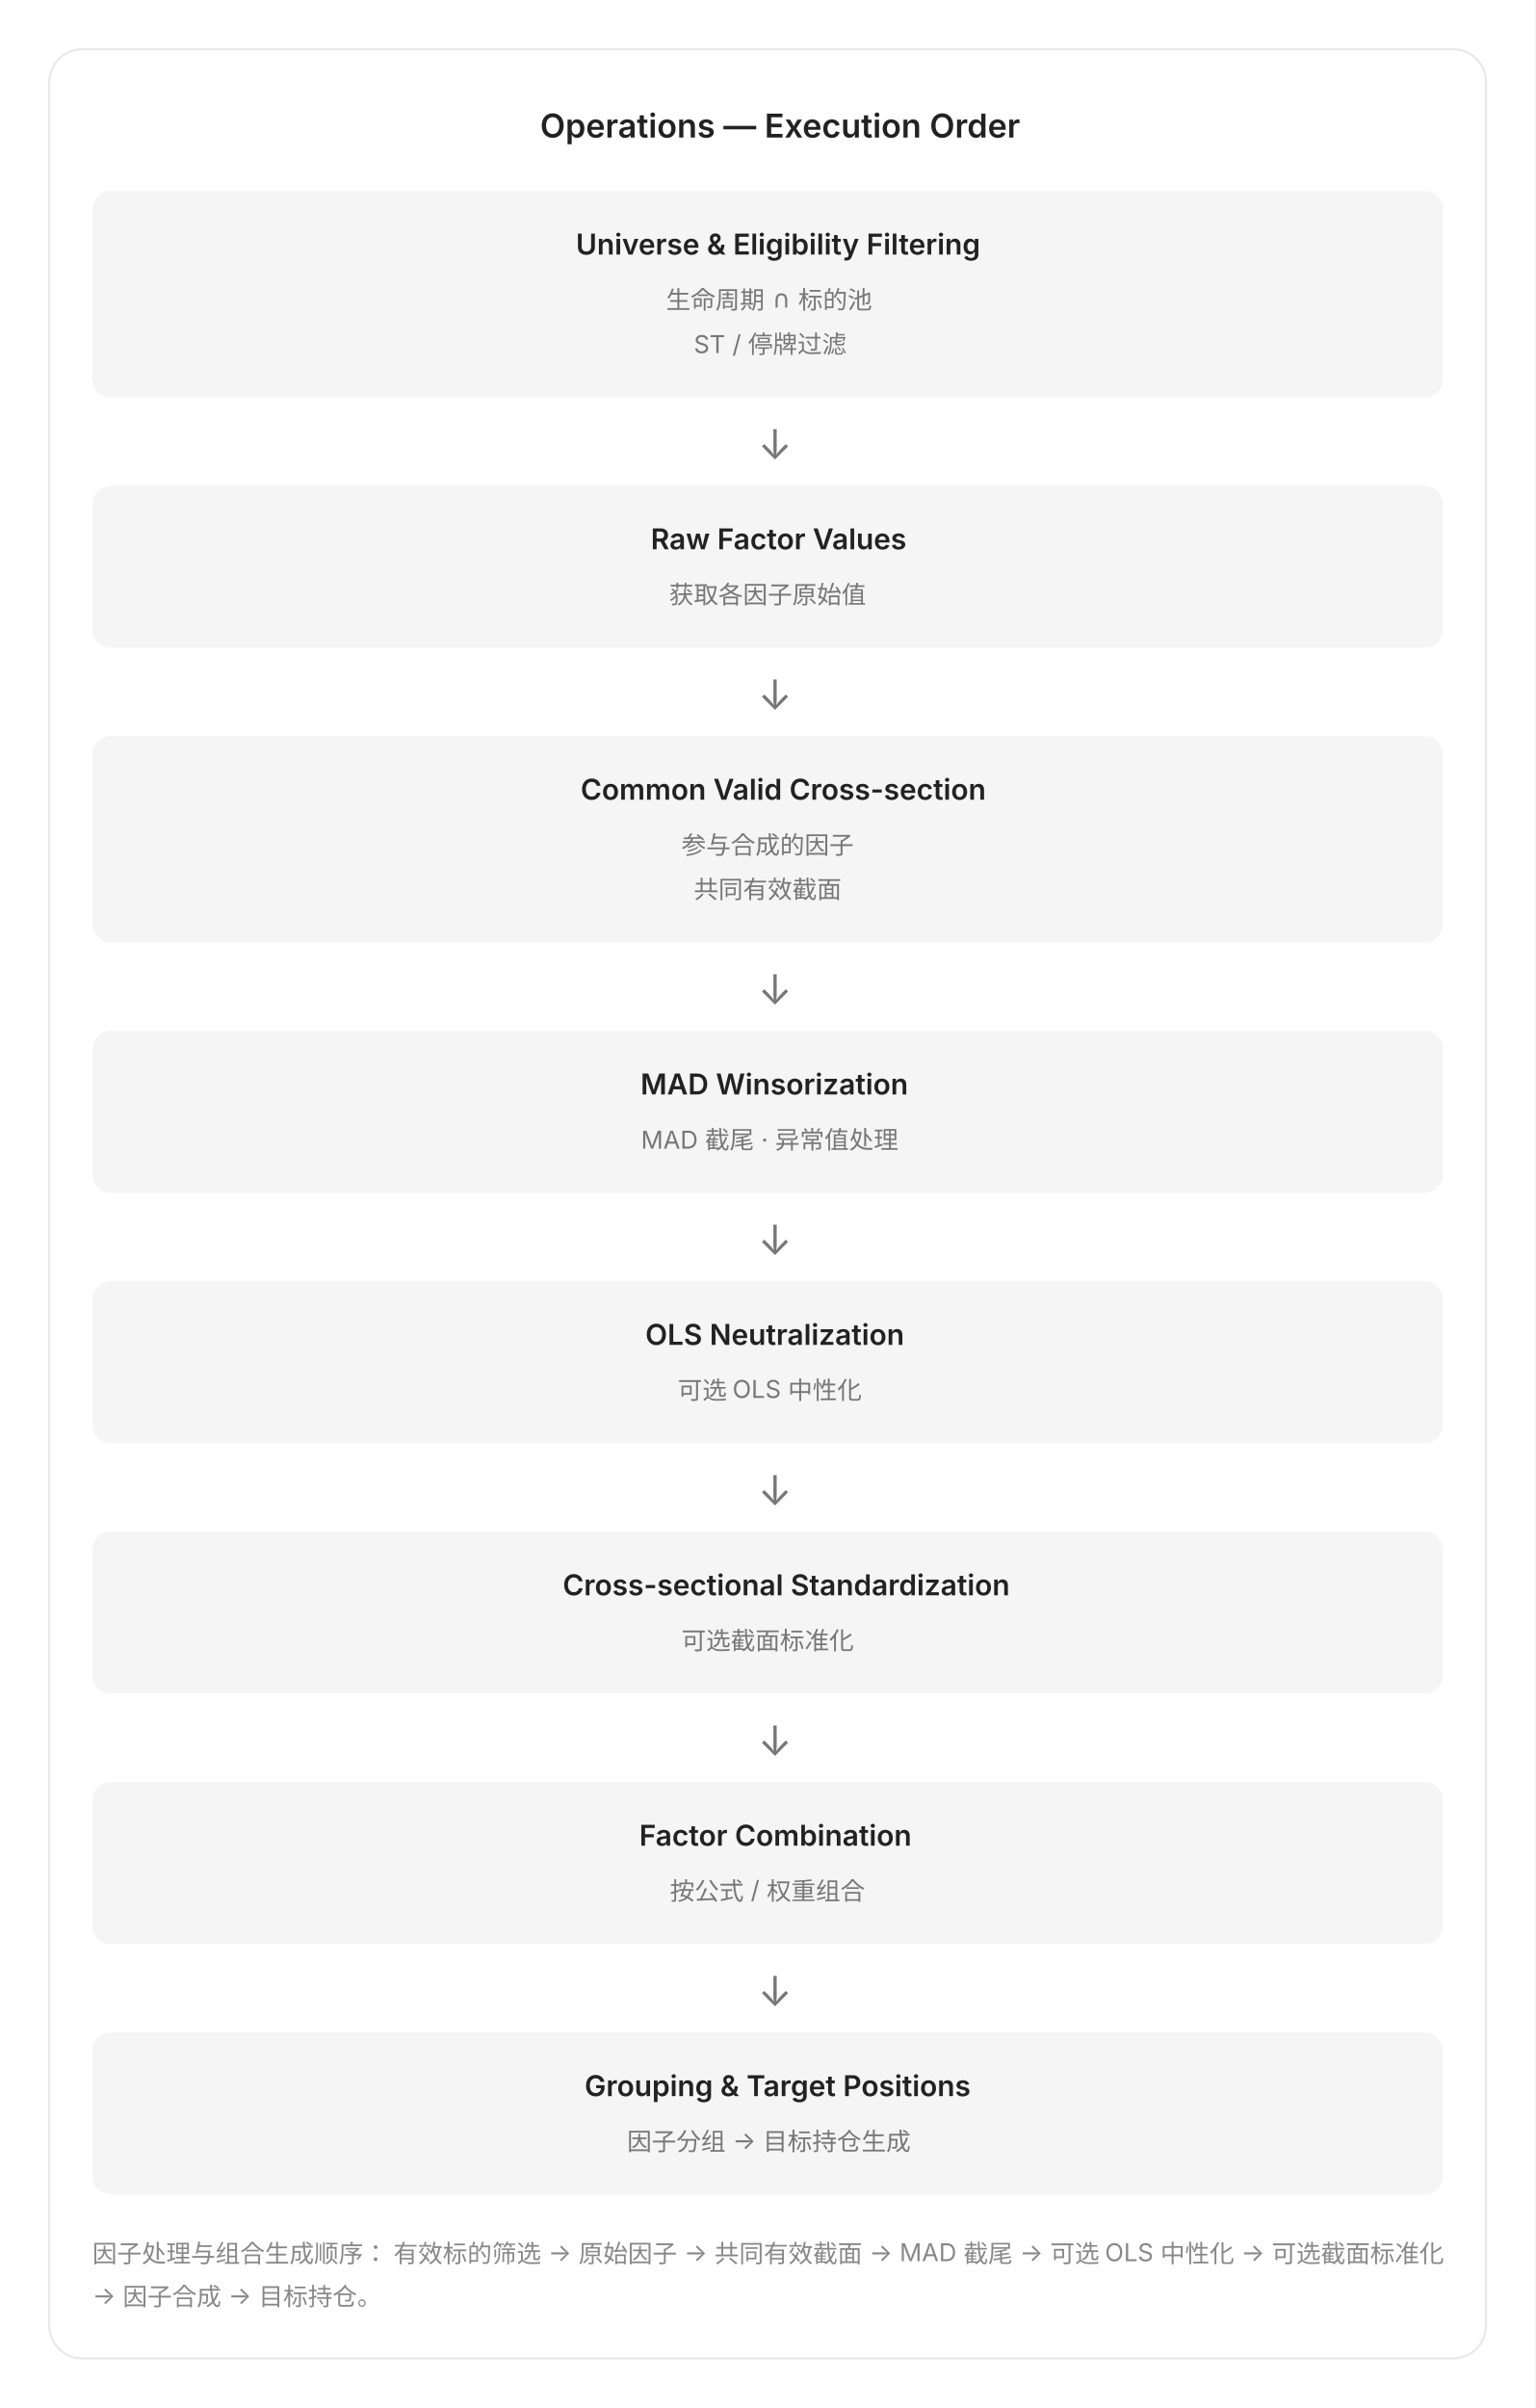
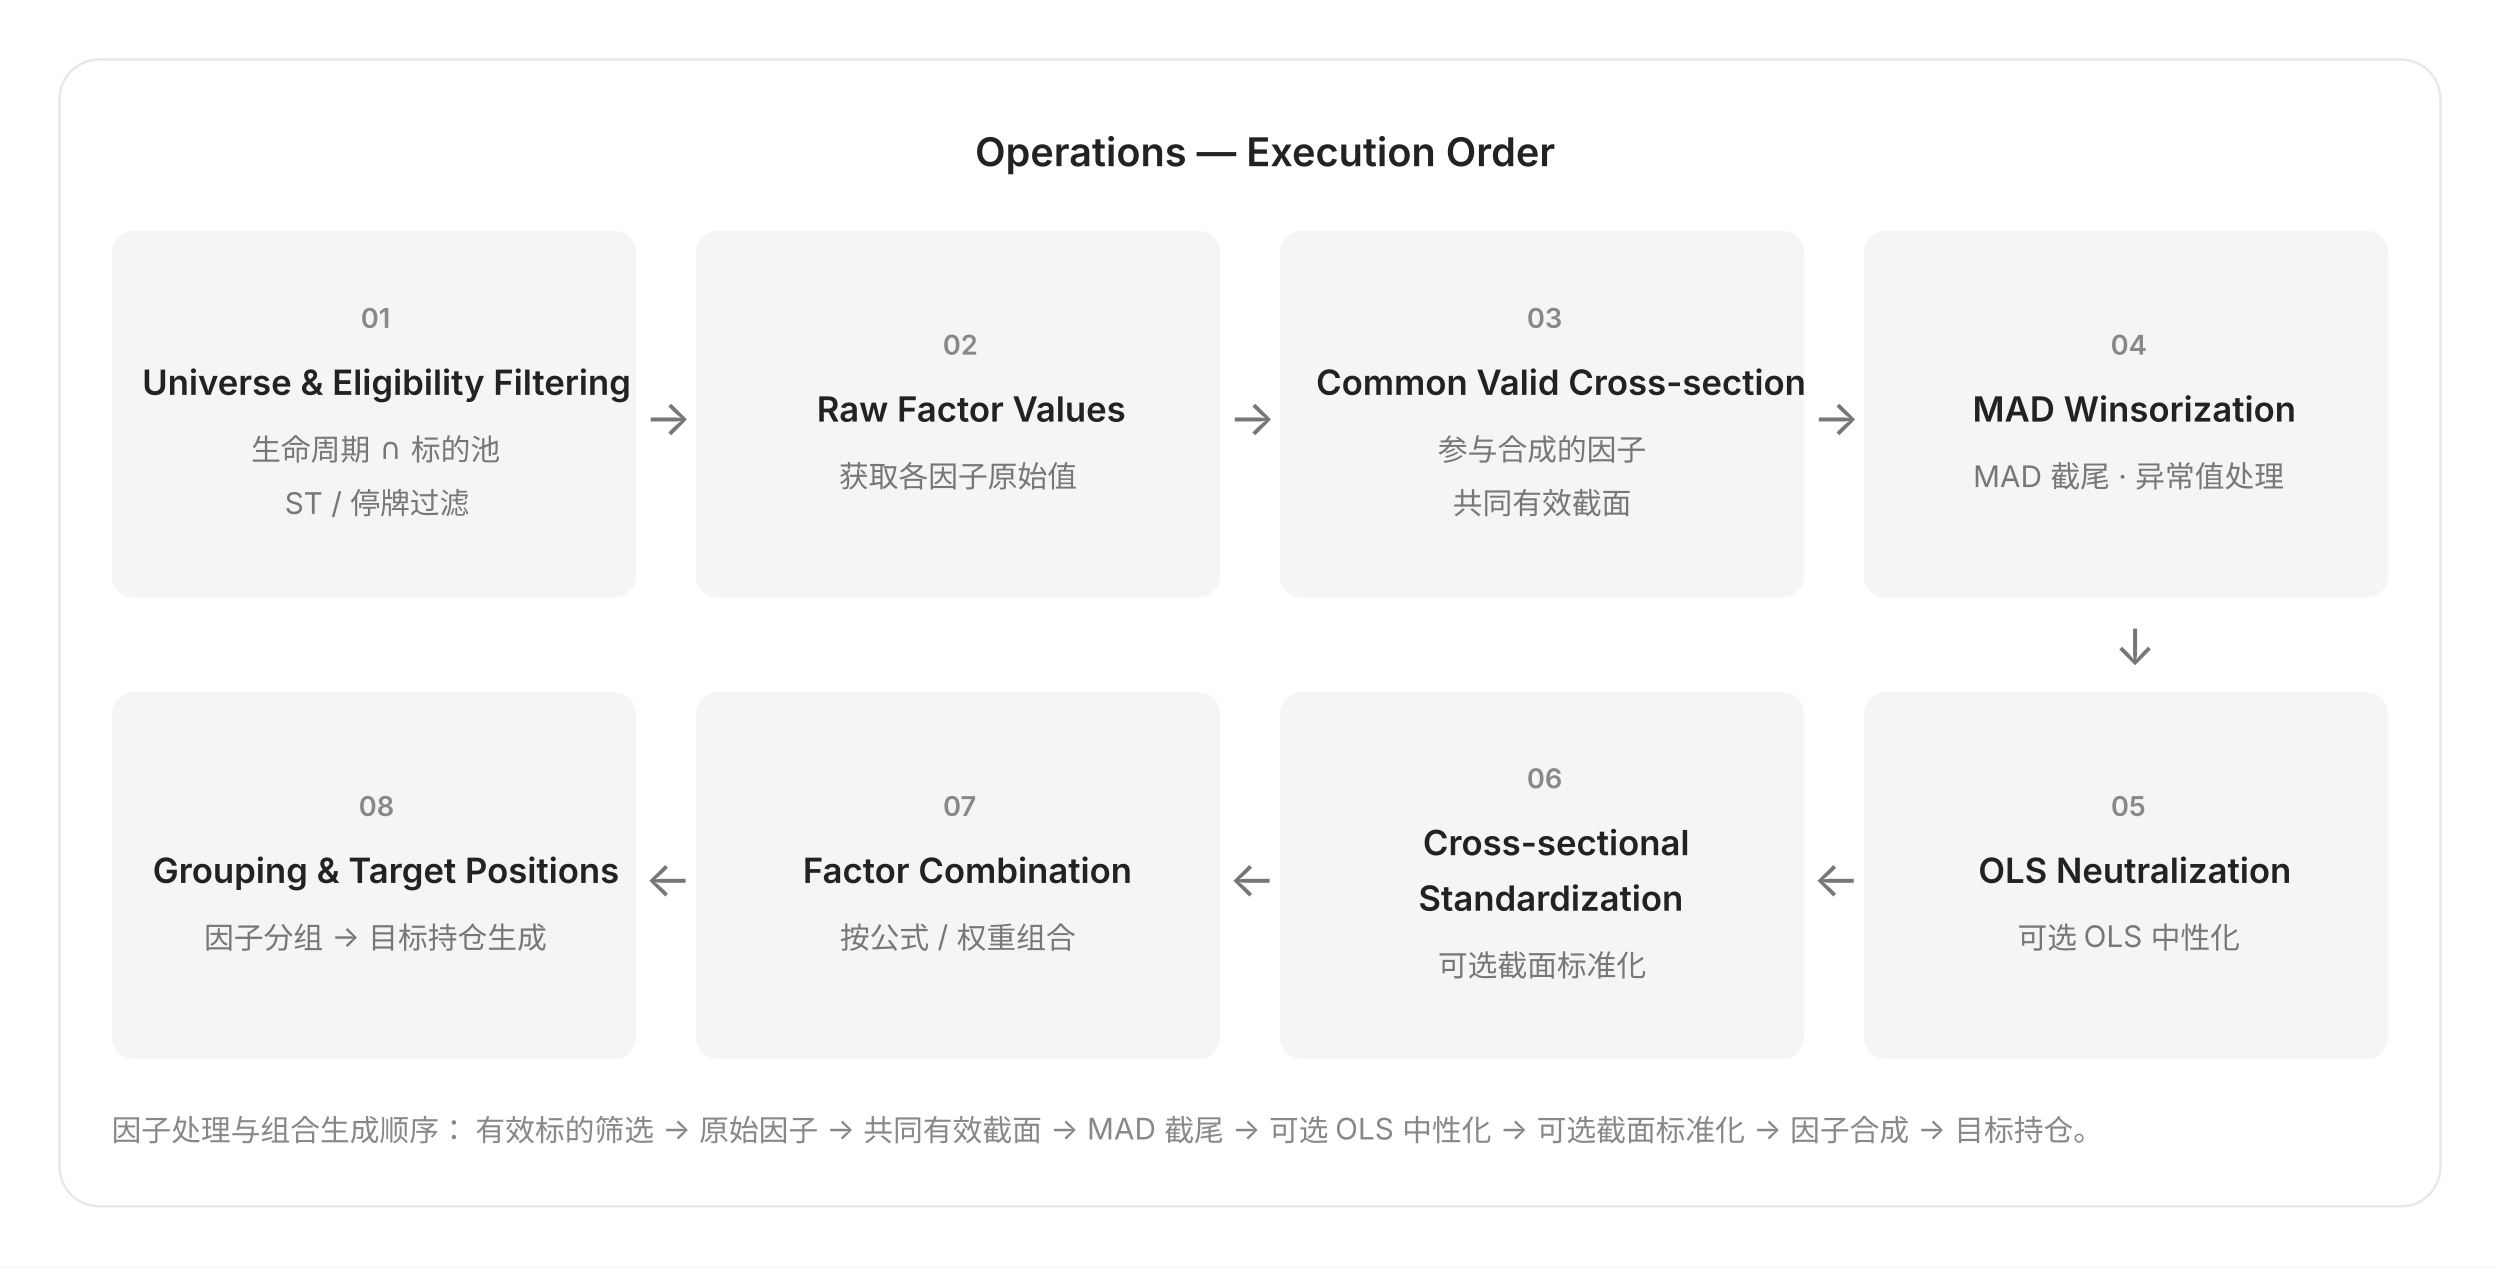
- <svg xmlns="http://www.w3.org/2000/svg" width="748" height="1173" viewBox="0 0 748 1173" role="img">
+ <svg xmlns="http://www.w3.org/2000/svg" width="1008" height="511" viewBox="0 0 1008 511" role="img">
  <rect width="100%" height="100%" fill="#fff" />
-   <rect x="24" y="24" width="700" height="1124.84" rx="16" fill="#fff" stroke="#e8e8e8" />
-   <rect x="45" y="93" width="658" height="100.58" rx="9" fill="rgb(245, 245, 245)" />
-   <rect x="45" y="236.58" width="658" height="78.98" rx="9" fill="rgb(245, 245, 245)" />
-   <rect x="45" y="358.56" width="658" height="100.58" rx="9" fill="rgb(245, 245, 245)" />
-   <rect x="45" y="502.14" width="658" height="78.98" rx="9" fill="rgb(245, 245, 245)" />
-   <rect x="45" y="624.13" width="658" height="78.98" rx="9" fill="rgb(245, 245, 245)" />
-   <rect x="45" y="746.11" width="658" height="78.98" rx="9" fill="rgb(245, 245, 245)" />
-   <rect x="45" y="868.09" width="658" height="78.98" rx="9" fill="rgb(245, 245, 245)" />
-   <rect x="45" y="990.08" width="658" height="78.98" rx="9" fill="rgb(245, 245, 245)" />
-   <text x="263.14" y="67" font-family="-apple-system, BlinkMacSystemFont, &quot;Segoe UI&quot;, &quot;PingFang SC&quot;, sans-serif" font-size="16" font-weight="600" fill="rgb(34, 34, 34)" textLength="221.7" lengthAdjust="spacingAndGlyphs" xml:space="preserve">Operations — Execution Order</text>
-   <text x="280.56" y="124" font-family="-apple-system, BlinkMacSystemFont, &quot;Segoe UI&quot;, &quot;PingFang SC&quot;, sans-serif" font-size="14" font-weight="600" fill="rgb(34, 34, 34)" textLength="186.86" lengthAdjust="spacingAndGlyphs" xml:space="preserve">Universe &amp; Eligibility Filtering</text>
-   <text x="324.5" y="150.39" font-family="-apple-system, BlinkMacSystemFont, &quot;Segoe UI&quot;, &quot;PingFang SC&quot;, sans-serif" font-size="12" font-weight="400" fill="rgb(119, 119, 119)" textLength="99" lengthAdjust="spacingAndGlyphs" xml:space="preserve">生命周期 ∩ 标的池</text>
-   <text x="338.03" y="171.98" font-family="-apple-system, BlinkMacSystemFont, &quot;Segoe UI&quot;, &quot;PingFang SC&quot;, sans-serif" font-size="12" font-weight="400" fill="rgb(119, 119, 119)" textLength="71.92" lengthAdjust="spacingAndGlyphs" xml:space="preserve">ST / 停牌过滤</text>
-   <text x="369.27" y="223.58" font-family="-apple-system, BlinkMacSystemFont, &quot;Segoe UI&quot;, &quot;PingFang SC&quot;, sans-serif" font-size="20" font-weight="400" fill="rgb(119, 119, 119)" textLength="9.45" lengthAdjust="spacingAndGlyphs" xml:space="preserve">↓</text>
-   <text x="317.06" y="267.58" font-family="-apple-system, BlinkMacSystemFont, &quot;Segoe UI&quot;, &quot;PingFang SC&quot;, sans-serif" font-size="14" font-weight="600" fill="rgb(34, 34, 34)" textLength="113.86" lengthAdjust="spacingAndGlyphs" xml:space="preserve">Raw Factor Values</text>
-   <text x="326" y="293.97" font-family="-apple-system, BlinkMacSystemFont, &quot;Segoe UI&quot;, &quot;PingFang SC&quot;, sans-serif" font-size="12" font-weight="400" fill="rgb(119, 119, 119)" textLength="96" lengthAdjust="spacingAndGlyphs" xml:space="preserve">获取各因子原始值</text>
-   <text x="369.27" y="345.56" font-family="-apple-system, BlinkMacSystemFont, &quot;Segoe UI&quot;, &quot;PingFang SC&quot;, sans-serif" font-size="20" font-weight="400" fill="rgb(119, 119, 119)" textLength="9.45" lengthAdjust="spacingAndGlyphs" xml:space="preserve">↓</text>
-   <text x="282.89" y="389.56" font-family="-apple-system, BlinkMacSystemFont, &quot;Segoe UI&quot;, &quot;PingFang SC&quot;, sans-serif" font-size="14" font-weight="600" fill="rgb(34, 34, 34)" textLength="182.22" lengthAdjust="spacingAndGlyphs" xml:space="preserve">Common Valid Cross-section</text>
-   <text x="332" y="415.95" font-family="-apple-system, BlinkMacSystemFont, &quot;Segoe UI&quot;, &quot;PingFang SC&quot;, sans-serif" font-size="12" font-weight="400" fill="rgb(119, 119, 119)" textLength="84" lengthAdjust="spacingAndGlyphs" xml:space="preserve">参与合成的因子</text>
-   <text x="338" y="437.55" font-family="-apple-system, BlinkMacSystemFont, &quot;Segoe UI&quot;, &quot;PingFang SC&quot;, sans-serif" font-size="12" font-weight="400" fill="rgb(119, 119, 119)" textLength="72" lengthAdjust="spacingAndGlyphs" xml:space="preserve">共同有效截面</text>
-   <text x="369.27" y="489.14" font-family="-apple-system, BlinkMacSystemFont, &quot;Segoe UI&quot;, &quot;PingFang SC&quot;, sans-serif" font-size="20" font-weight="400" fill="rgb(119, 119, 119)" textLength="9.45" lengthAdjust="spacingAndGlyphs" xml:space="preserve">↓</text>
-   <text x="312.06" y="533.14" font-family="-apple-system, BlinkMacSystemFont, &quot;Segoe UI&quot;, &quot;PingFang SC&quot;, sans-serif" font-size="14" font-weight="600" fill="rgb(34, 34, 34)" textLength="123.88" lengthAdjust="spacingAndGlyphs" xml:space="preserve">MAD Winsorization</text>
-   <text x="312.3" y="559.53" font-family="-apple-system, BlinkMacSystemFont, &quot;Segoe UI&quot;, &quot;PingFang SC&quot;, sans-serif" font-size="12" font-weight="400" fill="rgb(119, 119, 119)" textLength="123.41" lengthAdjust="spacingAndGlyphs" xml:space="preserve">MAD 截尾 · 异常值处理</text>
-   <text x="369.27" y="611.13" font-family="-apple-system, BlinkMacSystemFont, &quot;Segoe UI&quot;, &quot;PingFang SC&quot;, sans-serif" font-size="20" font-weight="400" fill="rgb(119, 119, 119)" textLength="9.45" lengthAdjust="spacingAndGlyphs" xml:space="preserve">↓</text>
-   <text x="314.41" y="655.13" font-family="-apple-system, BlinkMacSystemFont, &quot;Segoe UI&quot;, &quot;PingFang SC&quot;, sans-serif" font-size="14" font-weight="600" fill="rgb(34, 34, 34)" textLength="119.17" lengthAdjust="spacingAndGlyphs" xml:space="preserve">OLS Neutralization</text>
-   <text x="330.17" y="681.52" font-family="-apple-system, BlinkMacSystemFont, &quot;Segoe UI&quot;, &quot;PingFang SC&quot;, sans-serif" font-size="12" font-weight="400" fill="rgb(119, 119, 119)" textLength="87.66" lengthAdjust="spacingAndGlyphs" xml:space="preserve">可选 OLS 中性化</text>
-   <text x="369.27" y="733.11" font-family="-apple-system, BlinkMacSystemFont, &quot;Segoe UI&quot;, &quot;PingFang SC&quot;, sans-serif" font-size="20" font-weight="400" fill="rgb(119, 119, 119)" textLength="9.45" lengthAdjust="spacingAndGlyphs" xml:space="preserve">↓</text>
-   <text x="274.17" y="777.11" font-family="-apple-system, BlinkMacSystemFont, &quot;Segoe UI&quot;, &quot;PingFang SC&quot;, sans-serif" font-size="14" font-weight="600" fill="rgb(34, 34, 34)" textLength="199.64" lengthAdjust="spacingAndGlyphs" xml:space="preserve">Cross-sectional Standardization</text>
-   <text x="332" y="803.5" font-family="-apple-system, BlinkMacSystemFont, &quot;Segoe UI&quot;, &quot;PingFang SC&quot;, sans-serif" font-size="12" font-weight="400" fill="rgb(119, 119, 119)" textLength="84" lengthAdjust="spacingAndGlyphs" xml:space="preserve">可选截面标准化</text>
-   <text x="369.27" y="855.09" font-family="-apple-system, BlinkMacSystemFont, &quot;Segoe UI&quot;, &quot;PingFang SC&quot;, sans-serif" font-size="20" font-weight="400" fill="rgb(119, 119, 119)" textLength="9.45" lengthAdjust="spacingAndGlyphs" xml:space="preserve">↓</text>
-   <text x="311.45" y="899.09" font-family="-apple-system, BlinkMacSystemFont, &quot;Segoe UI&quot;, &quot;PingFang SC&quot;, sans-serif" font-size="14" font-weight="600" fill="rgb(34, 34, 34)" textLength="125.09" lengthAdjust="spacingAndGlyphs" xml:space="preserve">Factor Combination</text>
-   <text x="326.38" y="925.48" font-family="-apple-system, BlinkMacSystemFont, &quot;Segoe UI&quot;, &quot;PingFang SC&quot;, sans-serif" font-size="12" font-weight="400" fill="rgb(119, 119, 119)" textLength="95.25" lengthAdjust="spacingAndGlyphs" xml:space="preserve">按公式 / 权重组合</text>
-   <text x="369.27" y="977.08" font-family="-apple-system, BlinkMacSystemFont, &quot;Segoe UI&quot;, &quot;PingFang SC&quot;, sans-serif" font-size="20" font-weight="400" fill="rgb(119, 119, 119)" textLength="9.45" lengthAdjust="spacingAndGlyphs" xml:space="preserve">↓</text>
-   <text x="284.83" y="1021.08" font-family="-apple-system, BlinkMacSystemFont, &quot;Segoe UI&quot;, &quot;PingFang SC&quot;, sans-serif" font-size="14" font-weight="600" fill="rgb(34, 34, 34)" textLength="178.33" lengthAdjust="spacingAndGlyphs" xml:space="preserve">Grouping &amp; Target Positions</text>
-   <text x="305.53" y="1047.47" font-family="-apple-system, BlinkMacSystemFont, &quot;Segoe UI&quot;, &quot;PingFang SC&quot;, sans-serif" font-size="12" font-weight="400" fill="rgb(119, 119, 119)" textLength="136.94" lengthAdjust="spacingAndGlyphs" xml:space="preserve">因子分组 → 目标持仓生成</text>
-   <text x="45" y="1102.06" font-family="-apple-system, BlinkMacSystemFont, &quot;Segoe UI&quot;, &quot;PingFang SC&quot;, sans-serif" font-size="12" font-weight="400" fill="rgb(136, 136, 136)" textLength="649.8" lengthAdjust="spacingAndGlyphs" xml:space="preserve">因子处理与组合生成顺序： 有效标的筛选 → 原始因子 → 共同有效截面 → MAD 截尾 → 可选 OLS 中性化 → 可选截面标准化</text>
-   <text x="45" y="1122.45" font-family="-apple-system, BlinkMacSystemFont, &quot;Segoe UI&quot;, &quot;PingFang SC&quot;, sans-serif" font-size="12" font-weight="400" fill="rgb(136, 136, 136)" textLength="138.58" lengthAdjust="spacingAndGlyphs" xml:space="preserve">→ 因子合成 → 目标持仓。</text>
+   <rect x="24" y="24" width="960" height="462.39" rx="16" fill="#fff" stroke="#e8e8e8" />
+   <rect x="45" y="93" width="211.5" height="148" rx="9" fill="rgb(245, 245, 245)" />
+   <rect x="280.5" y="93" width="211.5" height="148" rx="9" fill="rgb(245, 245, 245)" />
+   <rect x="516" y="93" width="211.5" height="148" rx="9" fill="rgb(245, 245, 245)" />
+   <rect x="751.5" y="93" width="211.5" height="148" rx="9" fill="rgb(245, 245, 245)" />
+   <rect x="751.5" y="279" width="211.5" height="148" rx="9" fill="rgb(245, 245, 245)" />
+   <rect x="516" y="279" width="211.5" height="148" rx="9" fill="rgb(245, 245, 245)" />
+   <rect x="280.5" y="279" width="211.5" height="148" rx="9" fill="rgb(245, 245, 245)" />
+   <rect x="45" y="279" width="211.5" height="148" rx="9" fill="rgb(245, 245, 245)" />
+   <text x="393.14" y="67" font-family="-apple-system, BlinkMacSystemFont, &quot;Segoe UI&quot;, &quot;PingFang SC&quot;, sans-serif" font-size="16" font-weight="600" fill="rgb(34, 34, 34)" textLength="221.7" lengthAdjust="spacingAndGlyphs" xml:space="preserve">Operations — Execution Order</text>
+   <text x="145.47" y="132.2" font-family="-apple-system, BlinkMacSystemFont, &quot;Segoe UI&quot;, &quot;PingFang SC&quot;, sans-serif" font-size="11" font-weight="600" fill="rgb(136, 136, 136)" textLength="10.55" lengthAdjust="spacingAndGlyphs" xml:space="preserve">01</text>
+   <text x="57.31" y="159.2" font-family="-apple-system, BlinkMacSystemFont, &quot;Segoe UI&quot;, &quot;PingFang SC&quot;, sans-serif" font-size="14" font-weight="600" fill="rgb(34, 34, 34)" textLength="186.86" lengthAdjust="spacingAndGlyphs" xml:space="preserve">Universe &amp; Eligibility Filtering</text>
+   <text x="101.25" y="185.59" font-family="-apple-system, BlinkMacSystemFont, &quot;Segoe UI&quot;, &quot;PingFang SC&quot;, sans-serif" font-size="12" font-weight="400" fill="rgb(119, 119, 119)" textLength="99" lengthAdjust="spacingAndGlyphs" xml:space="preserve">生命周期 ∩ 标的池</text>
+   <text x="114.78" y="207.19" font-family="-apple-system, BlinkMacSystemFont, &quot;Segoe UI&quot;, &quot;PingFang SC&quot;, sans-serif" font-size="12" font-weight="400" fill="rgb(119, 119, 119)" textLength="71.92" lengthAdjust="spacingAndGlyphs" xml:space="preserve">ST / 停牌过滤</text>
+   <text x="259.86" y="175.5" font-family="-apple-system, BlinkMacSystemFont, &quot;Segoe UI&quot;, &quot;PingFang SC&quot;, sans-serif" font-size="20" font-weight="400" fill="rgb(119, 119, 119)" textLength="17.27" lengthAdjust="spacingAndGlyphs" xml:space="preserve">→</text>
+   <text x="380.14" y="143" font-family="-apple-system, BlinkMacSystemFont, &quot;Segoe UI&quot;, &quot;PingFang SC&quot;, sans-serif" font-size="11" font-weight="600" fill="rgb(136, 136, 136)" textLength="12.22" lengthAdjust="spacingAndGlyphs" xml:space="preserve">02</text>
+   <text x="329.31" y="170" font-family="-apple-system, BlinkMacSystemFont, &quot;Segoe UI&quot;, &quot;PingFang SC&quot;, sans-serif" font-size="14" font-weight="600" fill="rgb(34, 34, 34)" textLength="113.86" lengthAdjust="spacingAndGlyphs" xml:space="preserve">Raw Factor Values</text>
+   <text x="338.25" y="196.39" font-family="-apple-system, BlinkMacSystemFont, &quot;Segoe UI&quot;, &quot;PingFang SC&quot;, sans-serif" font-size="12" font-weight="400" fill="rgb(119, 119, 119)" textLength="96" lengthAdjust="spacingAndGlyphs" xml:space="preserve">获取各因子原始值</text>
+   <text x="495.36" y="175.5" font-family="-apple-system, BlinkMacSystemFont, &quot;Segoe UI&quot;, &quot;PingFang SC&quot;, sans-serif" font-size="20" font-weight="400" fill="rgb(119, 119, 119)" textLength="17.27" lengthAdjust="spacingAndGlyphs" xml:space="preserve">→</text>
+   <text x="615.64" y="132.2" font-family="-apple-system, BlinkMacSystemFont, &quot;Segoe UI&quot;, &quot;PingFang SC&quot;, sans-serif" font-size="11" font-weight="600" fill="rgb(136, 136, 136)" textLength="12.22" lengthAdjust="spacingAndGlyphs" xml:space="preserve">03</text>
+   <text x="530.64" y="159.2" font-family="-apple-system, BlinkMacSystemFont, &quot;Segoe UI&quot;, &quot;PingFang SC&quot;, sans-serif" font-size="14" font-weight="600" fill="rgb(34, 34, 34)" textLength="182.22" lengthAdjust="spacingAndGlyphs" xml:space="preserve">Common Valid Cross-section</text>
+   <text x="579.75" y="185.59" font-family="-apple-system, BlinkMacSystemFont, &quot;Segoe UI&quot;, &quot;PingFang SC&quot;, sans-serif" font-size="12" font-weight="400" fill="rgb(119, 119, 119)" textLength="84" lengthAdjust="spacingAndGlyphs" xml:space="preserve">参与合成的因子</text>
+   <text x="585.75" y="207.19" font-family="-apple-system, BlinkMacSystemFont, &quot;Segoe UI&quot;, &quot;PingFang SC&quot;, sans-serif" font-size="12" font-weight="400" fill="rgb(119, 119, 119)" textLength="72" lengthAdjust="spacingAndGlyphs" xml:space="preserve">共同有效截面</text>
+   <text x="730.86" y="175.5" font-family="-apple-system, BlinkMacSystemFont, &quot;Segoe UI&quot;, &quot;PingFang SC&quot;, sans-serif" font-size="20" font-weight="400" fill="rgb(119, 119, 119)" textLength="17.27" lengthAdjust="spacingAndGlyphs" xml:space="preserve">→</text>
+   <text x="851.02" y="143" font-family="-apple-system, BlinkMacSystemFont, &quot;Segoe UI&quot;, &quot;PingFang SC&quot;, sans-serif" font-size="11" font-weight="600" fill="rgb(136, 136, 136)" textLength="12.45" lengthAdjust="spacingAndGlyphs" xml:space="preserve">04</text>
+   <text x="795.31" y="170" font-family="-apple-system, BlinkMacSystemFont, &quot;Segoe UI&quot;, &quot;PingFang SC&quot;, sans-serif" font-size="14" font-weight="600" fill="rgb(34, 34, 34)" textLength="123.88" lengthAdjust="spacingAndGlyphs" xml:space="preserve">MAD Winsorization</text>
+   <text x="795.55" y="196.39" font-family="-apple-system, BlinkMacSystemFont, &quot;Segoe UI&quot;, &quot;PingFang SC&quot;, sans-serif" font-size="12" font-weight="400" fill="rgb(119, 119, 119)" textLength="123.41" lengthAdjust="spacingAndGlyphs" xml:space="preserve">MAD 截尾 · 异常值处理</text>
+   <text x="852.52" y="268" font-family="-apple-system, BlinkMacSystemFont, &quot;Segoe UI&quot;, &quot;PingFang SC&quot;, sans-serif" font-size="20" font-weight="400" fill="rgb(119, 119, 119)" textLength="9.45" lengthAdjust="spacingAndGlyphs" xml:space="preserve">↓</text>
+   <text x="851.14" y="329" font-family="-apple-system, BlinkMacSystemFont, &quot;Segoe UI&quot;, &quot;PingFang SC&quot;, sans-serif" font-size="11" font-weight="600" fill="rgb(136, 136, 136)" textLength="12.22" lengthAdjust="spacingAndGlyphs" xml:space="preserve">05</text>
+   <text x="797.66" y="356" font-family="-apple-system, BlinkMacSystemFont, &quot;Segoe UI&quot;, &quot;PingFang SC&quot;, sans-serif" font-size="14" font-weight="600" fill="rgb(34, 34, 34)" textLength="119.17" lengthAdjust="spacingAndGlyphs" xml:space="preserve">OLS Neutralization</text>
+   <text x="813.42" y="382.39" font-family="-apple-system, BlinkMacSystemFont, &quot;Segoe UI&quot;, &quot;PingFang SC&quot;, sans-serif" font-size="12" font-weight="400" fill="rgb(119, 119, 119)" textLength="87.66" lengthAdjust="spacingAndGlyphs" xml:space="preserve">可选 OLS 中性化</text>
+   <text x="730.86" y="361.5" font-family="-apple-system, BlinkMacSystemFont, &quot;Segoe UI&quot;, &quot;PingFang SC&quot;, sans-serif" font-size="20" font-weight="400" fill="rgb(119, 119, 119)" textLength="17.27" lengthAdjust="spacingAndGlyphs" xml:space="preserve">←</text>
+   <text x="615.63" y="317.81" font-family="-apple-system, BlinkMacSystemFont, &quot;Segoe UI&quot;, &quot;PingFang SC&quot;, sans-serif" font-size="11" font-weight="600" fill="rgb(136, 136, 136)" textLength="12.25" lengthAdjust="spacingAndGlyphs" xml:space="preserve">06</text>
+   <text x="573.7" y="344.81" font-family="-apple-system, BlinkMacSystemFont, &quot;Segoe UI&quot;, &quot;PingFang SC&quot;, sans-serif" font-size="14" font-weight="600" fill="rgb(34, 34, 34)" textLength="96.09" lengthAdjust="spacingAndGlyphs" xml:space="preserve">Cross-sectional</text>
+   <text x="571.89" y="367.2" font-family="-apple-system, BlinkMacSystemFont, &quot;Segoe UI&quot;, &quot;PingFang SC&quot;, sans-serif" font-size="14" font-weight="600" fill="rgb(34, 34, 34)" textLength="99.7" lengthAdjust="spacingAndGlyphs" xml:space="preserve">Standardization</text>
+   <text x="579.75" y="393.59" font-family="-apple-system, BlinkMacSystemFont, &quot;Segoe UI&quot;, &quot;PingFang SC&quot;, sans-serif" font-size="12" font-weight="400" fill="rgb(119, 119, 119)" textLength="84" lengthAdjust="spacingAndGlyphs" xml:space="preserve">可选截面标准化</text>
+   <text x="495.36" y="361.5" font-family="-apple-system, BlinkMacSystemFont, &quot;Segoe UI&quot;, &quot;PingFang SC&quot;, sans-serif" font-size="20" font-weight="400" fill="rgb(119, 119, 119)" textLength="17.27" lengthAdjust="spacingAndGlyphs" xml:space="preserve">←</text>
+   <text x="380.23" y="329" font-family="-apple-system, BlinkMacSystemFont, &quot;Segoe UI&quot;, &quot;PingFang SC&quot;, sans-serif" font-size="11" font-weight="600" fill="rgb(136, 136, 136)" textLength="12.02" lengthAdjust="spacingAndGlyphs" xml:space="preserve">07</text>
+   <text x="323.7" y="356" font-family="-apple-system, BlinkMacSystemFont, &quot;Segoe UI&quot;, &quot;PingFang SC&quot;, sans-serif" font-size="14" font-weight="600" fill="rgb(34, 34, 34)" textLength="125.09" lengthAdjust="spacingAndGlyphs" xml:space="preserve">Factor Combination</text>
+   <text x="338.63" y="382.39" font-family="-apple-system, BlinkMacSystemFont, &quot;Segoe UI&quot;, &quot;PingFang SC&quot;, sans-serif" font-size="12" font-weight="400" fill="rgb(119, 119, 119)" textLength="95.25" lengthAdjust="spacingAndGlyphs" xml:space="preserve">按公式 / 权重组合</text>
+   <text x="259.86" y="361.5" font-family="-apple-system, BlinkMacSystemFont, &quot;Segoe UI&quot;, &quot;PingFang SC&quot;, sans-serif" font-size="20" font-weight="400" fill="rgb(119, 119, 119)" textLength="17.27" lengthAdjust="spacingAndGlyphs" xml:space="preserve">←</text>
+   <text x="144.64" y="329" font-family="-apple-system, BlinkMacSystemFont, &quot;Segoe UI&quot;, &quot;PingFang SC&quot;, sans-serif" font-size="11" font-weight="600" fill="rgb(136, 136, 136)" textLength="12.22" lengthAdjust="spacingAndGlyphs" xml:space="preserve">08</text>
+   <text x="61.58" y="356" font-family="-apple-system, BlinkMacSystemFont, &quot;Segoe UI&quot;, &quot;PingFang SC&quot;, sans-serif" font-size="14" font-weight="600" fill="rgb(34, 34, 34)" textLength="178.33" lengthAdjust="spacingAndGlyphs" xml:space="preserve">Grouping &amp; Target Positions</text>
+   <text x="82.28" y="382.39" font-family="-apple-system, BlinkMacSystemFont, &quot;Segoe UI&quot;, &quot;PingFang SC&quot;, sans-serif" font-size="12" font-weight="400" fill="rgb(119, 119, 119)" textLength="136.94" lengthAdjust="spacingAndGlyphs" xml:space="preserve">因子分组 → 目标持仓生成</text>
+   <text x="45" y="460" font-family="-apple-system, BlinkMacSystemFont, &quot;Segoe UI&quot;, &quot;PingFang SC&quot;, sans-serif" font-size="12" font-weight="400" fill="rgb(136, 136, 136)" textLength="791.66" lengthAdjust="spacingAndGlyphs" xml:space="preserve">因子处理与组合生成顺序： 有效标的筛选 → 原始因子 → 共同有效截面 → MAD 截尾 → 可选 OLS 中性化 → 可选截面标准化 → 因子合成 → 目标持仓。</text>
</svg>
